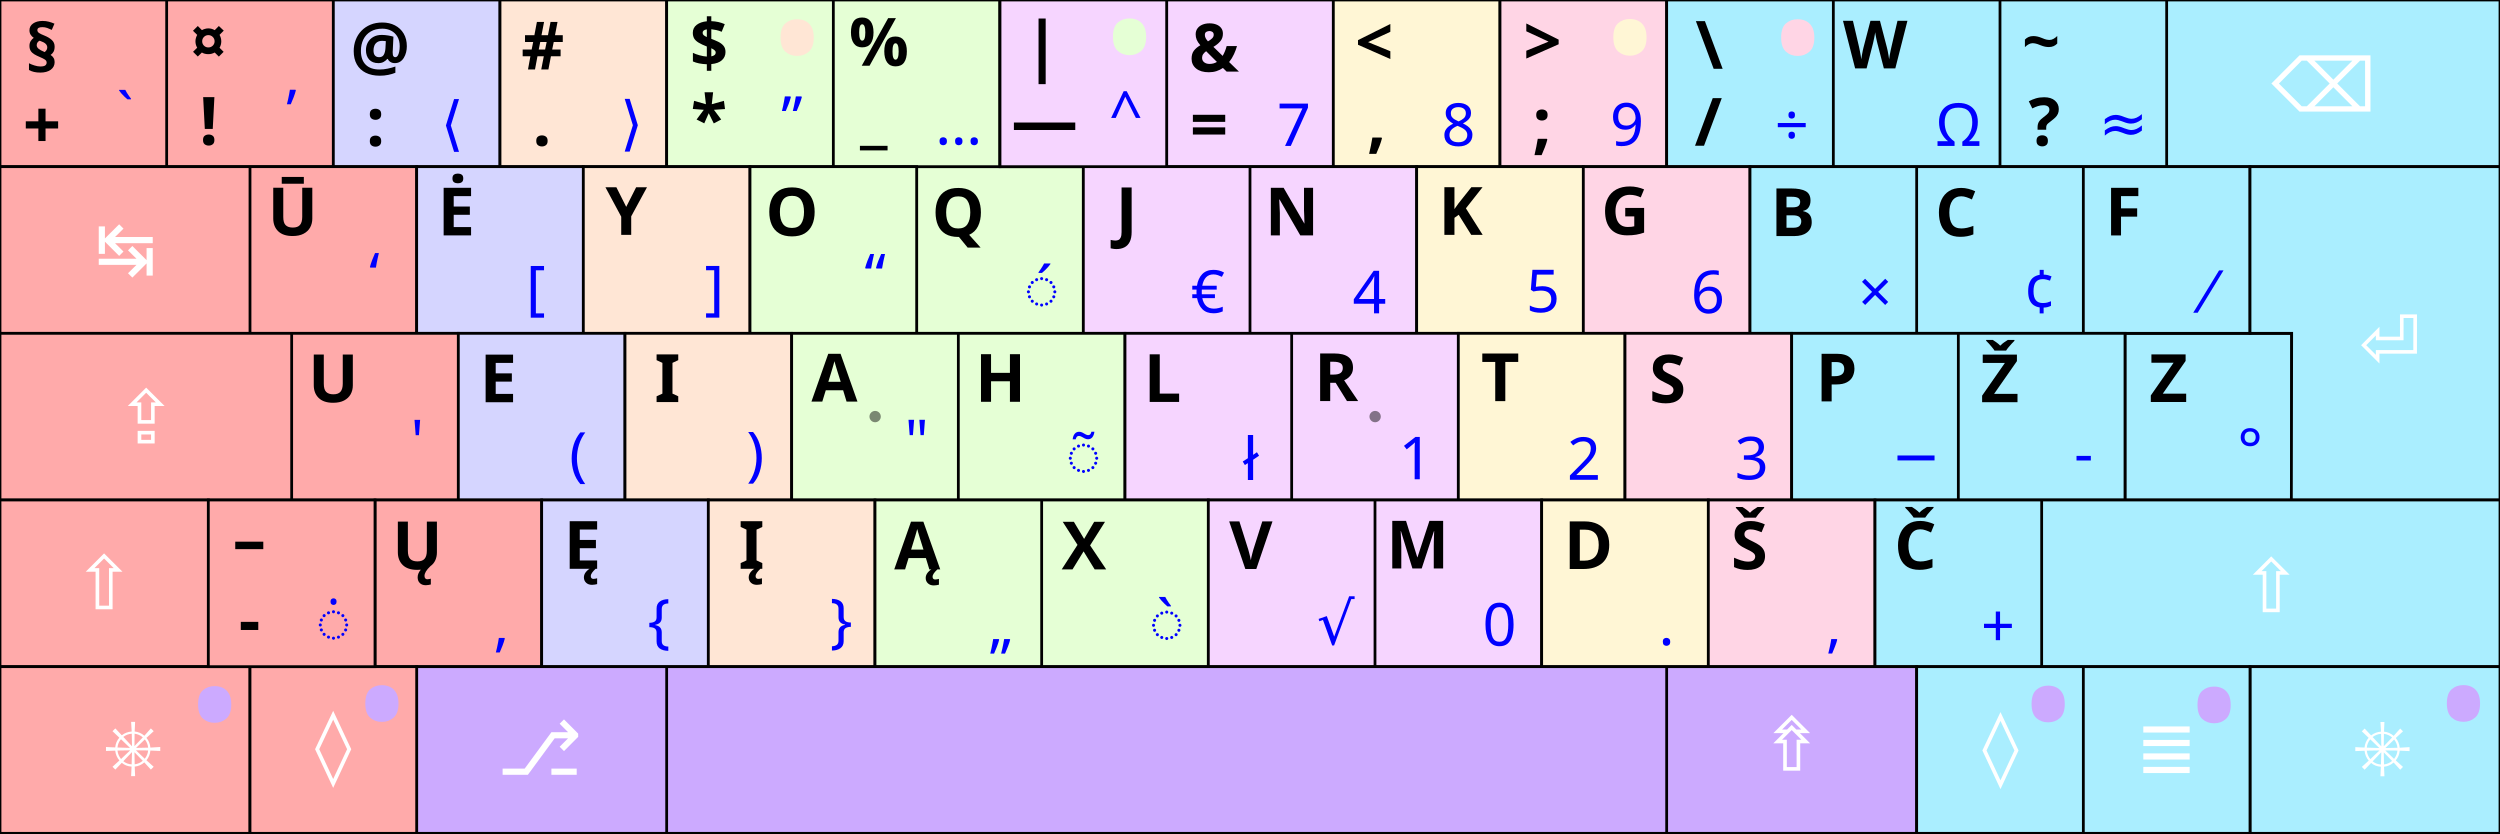
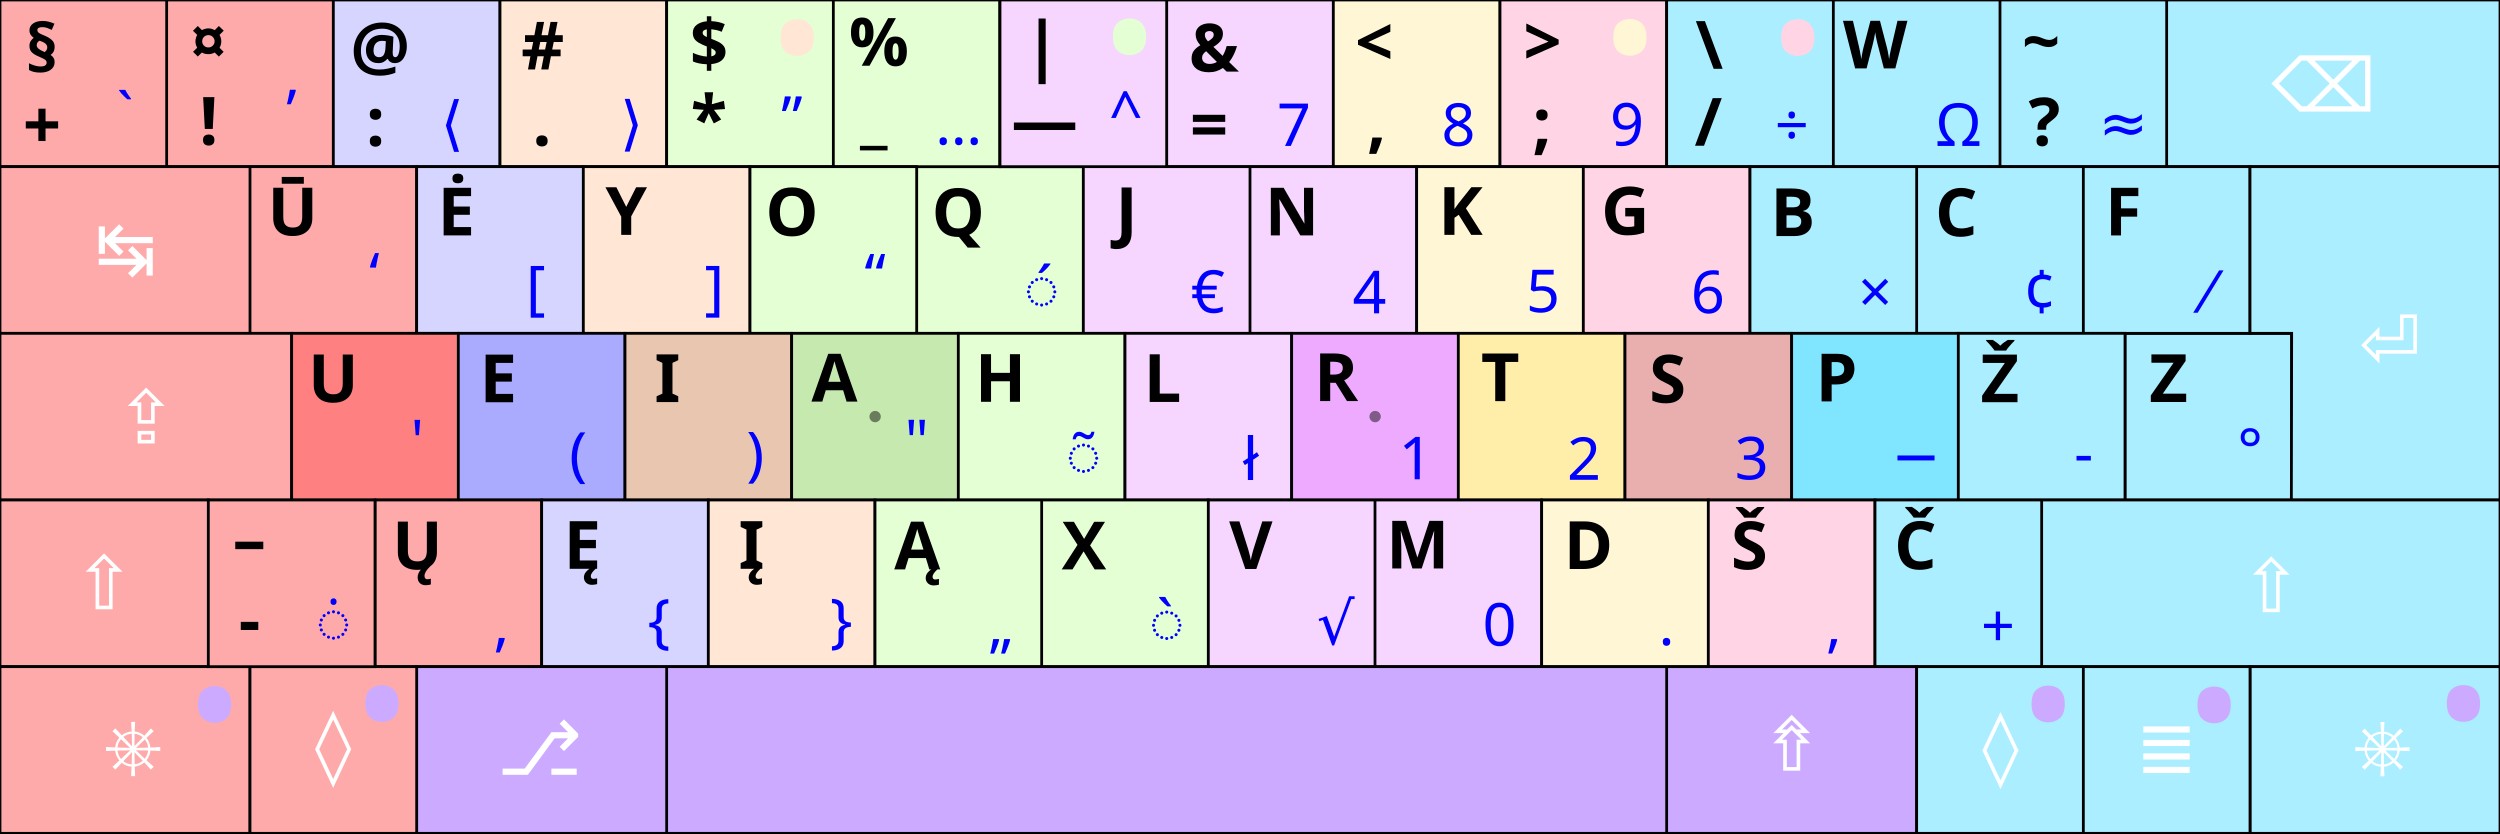
<svg xmlns="http://www.w3.org/2000/svg" width="900" height="300" version="1.0">
  <defs>
    <path id="a" d="M97.5 330H855v202.5H97.5z" />
  </defs>
  <path d="M330 60h60v60h-60z" fill="#e5ffd5" fill-rule="evenodd" stroke="#000" />
  <path d="M765 120h60v60h-60z" fill="#aef" fill-rule="evenodd" stroke="#000" />
  <path d="M0 0h60v60H0V0zM60 0h60v60H60V0z" fill="#faa" fill-rule="evenodd" stroke="#000" />
  <text style="line-height:1.25;-inkscape-font-specification:'Noto Sans, Semi-Bold'" x="103.034" y="47.534" font-weight="600" font-size="24" font-family="Noto Sans" fill="#00f">
    <tspan x="103.034" y="47.534" style="-inkscape-font-specification:'Noto Sans, Normal';font-variant-ligatures:normal;font-variant-caps:normal;font-variant-numeric:normal;font-variant-east-asian:normal" font-weight="400" font-size="21.333">’</tspan>
  </text>
  <path d="M120 0h60v60h-60V0z" fill="#d5d5ff" fill-rule="evenodd" stroke="#000" />
  <path d="M180 0h60v60h-60V0z" fill="#ffe6d5" fill-rule="evenodd" stroke="#000" />
  <path d="M240 0h60v60h-60V0zM300 0h60v60h-60V0z" fill="#e5ffd5" fill-rule="evenodd" stroke="#000" />
  <path d="M360 0h60v60h-60V0z" fill="#fff" fill-rule="evenodd" stroke="#000" />
  <path d="M420 0h60v60h-60V0z" fill="#f6d5ff" fill-rule="evenodd" stroke="#000" />
  <path d="M480 0h60v60h-60V0z" fill="#fff6d5" fill-rule="evenodd" stroke="#000" />
  <path d="M540 0h60v60h-60V0z" fill="#ffd5e5" fill-rule="evenodd" stroke="#000" />
  <path d="M600 0h60v60h-60V0zM660 0h60v60h-60V0zM720 0h60v60h-60V0zM780 0h120v60H780V0z" fill="#aef" fill-rule="evenodd" stroke="#000" />
  <path d="M0 60h90v60H0V60zM90 60h60v60H90V60z" fill="#faa" fill-rule="evenodd" stroke="#000" />
  <path d="M150 60h60v60h-60V60z" fill="#d5d5ff" fill-rule="evenodd" stroke="#000" />
  <path d="M210 60h60v60h-60V60z" fill="#ffe6d5" fill-rule="evenodd" stroke="#000" />
  <path d="M270 60h60v60h-60V60z" fill="#e5ffd5" fill-rule="evenodd" stroke="#000" />
  <path d="M360 0h60v60h-60zM390 60h60v60h-60V60zM450 60h60v60h-60V60z" fill="#f6d5ff" fill-rule="evenodd" stroke="#000" />
  <path d="M510 60h60v60h-60V60z" fill="#fff6d5" fill-rule="evenodd" stroke="#000" />
  <path d="M570 60h60v60h-60V60z" fill="#ffd5e5" fill-rule="evenodd" stroke="#000" />
  <path d="M630 60h60v60h-60V60zM690 60h60v60h-60V60zM750 60h60v60h-60V60z" fill="#aef" fill-rule="evenodd" stroke="#000" />
-   <path d="M0 120h105v60H0v-60zM105 120h60v60h-60v-60z" fill="#faa" fill-rule="evenodd" stroke="#000" />
-   <path d="M165 120h60v60h-60v-60z" fill="#d5d5ff" fill-rule="evenodd" stroke="#000" />
-   <path d="M225 120h60v60h-60v-60z" fill="#ffe6d5" fill-rule="evenodd" stroke="#000" />
-   <path d="M285 120h60v60h-60v-60zM345 120h60v60h-60v-60z" fill="#e5ffd5" fill-rule="evenodd" stroke="#000" />
-   <path d="M405 120h60v60h-60v-60zM465 120h60v60h-60v-60z" fill="#f6d5ff" fill-rule="evenodd" stroke="#000" />
+   <path d="M0 120h105v60H0v-60z" fill="#faa" fill-rule="evenodd" stroke="#000" />
+   <path d="M105 120h60v60h-60v-60z" fill="#ff8080" fill-rule="evenodd" stroke="#000" />
+   <path d="M165 120h60v60h-60v-60z" fill="#aaf" fill-rule="evenodd" stroke="#000" />
+   <path d="M225 120h60v60h-60v-60z" fill="#e9c6af" fill-rule="evenodd" stroke="#000" />
+   <path d="M285 120h60v60h-60v-60z" fill="#c6e9af" fill-rule="evenodd" stroke="#000" />
+   <path d="M345 120h60v60h-60v-60z" fill="#e5ffd5" fill-rule="evenodd" stroke="#000" />
+   <path d="M405 120h60v60h-60v-60z" fill="#f6d5ff" fill-rule="evenodd" stroke="#000" />
+   <path d="M465 120h60v60h-60v-60z" fill="#eaf" fill-rule="evenodd" stroke="#000" />
  <circle cx="495.047" cy="149.97" r="2.041" fill-opacity=".465" paint-order="markers stroke fill" />
-   <path d="M525 120h60v60h-60v-60z" fill="#fff6d5" fill-rule="evenodd" stroke="#000" />
-   <path d="M585 120h60v60h-60v-60z" fill="#ffd5e5" fill-rule="evenodd" stroke="#000" />
-   <path d="M645 120h60v60h-60v-60zM705 120h60v60h-60v-60zM825 120h-15V60h90v120h-75.11l.11-60z" fill="#aef" fill-rule="evenodd" stroke="#000" />
+   <path d="M525 120h60v60h-60v-60z" fill="#fea" fill-rule="evenodd" stroke="#000" />
+   <path d="M585 120h60v60h-60v-60z" fill="#e9afaf" fill-rule="evenodd" stroke="#000" />
+   <path d="M645 120h60v60h-60v-60z" fill="#80e5ff" fill-rule="evenodd" stroke="#000" />
+   <path d="M705 120h60v60h-60v-60zM825 120h-15V60h90v120h-75.11l.11-60z" fill="#aef" fill-rule="evenodd" stroke="#000" />
  <path d="M0 180h75.002v60H0v-60zM135 180h60v60h-60v-60z" fill="#faa" fill-rule="evenodd" stroke="#000" />
  <path d="M195 180h60v60h-60v-60z" fill="#d5d5ff" fill-rule="evenodd" stroke="#000" />
  <path d="M255 180h60v60h-60v-60z" fill="#ffe6d5" fill-rule="evenodd" stroke="#000" />
  <path d="M315 180h60v60h-60v-60zM375 180h60v60h-60v-60z" fill="#e5ffd5" fill-rule="evenodd" stroke="#000" />
  <path d="M435 180h60v60h-60v-60zM495 180h60v60h-60v-60z" fill="#f6d5ff" fill-rule="evenodd" stroke="#000" />
  <path d="M555 180h60v60h-60v-60z" fill="#fff6d5" fill-rule="evenodd" stroke="#000" />
  <path d="M615 180h60v60h-60v-60z" fill="#ffd5e5" fill-rule="evenodd" stroke="#000" />
  <path d="M675 180h60v60h-60v-60zM735 180h165v60H735v-60z" fill="#aef" fill-rule="evenodd" stroke="#000" />
  <path d="M0 240h90v60H0v-60z" fill="#faa" fill-rule="evenodd" stroke="#000" />
  <path d="M810 240h90v60h-90v-60z" fill="#aef" fill-rule="evenodd" stroke="#000" />
  <path d="M150 240h90v60h-90v-60zM600 240h90v60h-90v-60zM240 240h360v60H240v-60z" fill="#caf" fill-rule="evenodd" stroke="#000" />
  <path d="M90 240h60v60H90v-60z" fill="#faa" fill-rule="evenodd" stroke="#000" />
  <path d="M690 240h60v60h-60v-60zM750 240h60v60h-60v-60z" fill="#aef" fill-rule="evenodd" stroke="#000" />
  <path d="M75 180h60v60H75v-60z" fill="#faa" fill-rule="evenodd" stroke="#000" />
  <text style="line-height:1.25;-inkscape-font-specification:'Noto Sans, Semi-Bold';font-variant-ligatures:normal;font-variant-caps:normal;font-variant-numeric:normal;font-variant-east-asian:normal" x="96.321" y="84.733" font-weight="600" font-size="24" font-family="Noto Sans">
    <tspan x="96.321" y="84.733">Ū</tspan>
  </text>
  <text style="line-height:1.25;-inkscape-font-specification:'Noto Sans, Semi-Bold'" x="157.554" y="84.755" font-weight="600" font-size="24" font-family="Noto Sans">
    <tspan x="157.554" y="84.755">Ė</tspan>
  </text>
  <text style="line-height:1.25;-inkscape-font-specification:'Noto Sans, Semi-Bold'" x="217.954" y="84.549" font-weight="600" font-size="24" font-family="Noto Sans">
    <tspan x="217.954" y="84.549">Y</tspan>
  </text>
  <text style="line-height:1.25;-inkscape-font-specification:'Noto Sans, Semi-Bold'" x="275.553" y="84.873" font-weight="600" font-size="24" font-family="Noto Sans">
    <tspan x="275.553" y="84.873">O</tspan>
  </text>
  <text style="line-height:1.25;-inkscape-font-specification:'Noto Sans, Semi-Bold'" x="335.411" y="85.065" font-weight="600" font-size="24" font-family="Noto Sans">
    <tspan x="335.411" y="85.065">Q</tspan>
  </text>
  <text style="line-height:1.25;-inkscape-font-specification:'Noto Sans, Semi-Bold'" x="401.61" y="84.619" font-weight="600" font-size="24" font-family="Noto Sans">
    <tspan x="401.61" y="84.619">J</tspan>
  </text>
  <text style="line-height:1.25;-inkscape-font-specification:'Noto Sans, Semi-Bold'" x="455.349" y="84.739" font-weight="600" font-size="24" font-family="Noto Sans">
    <tspan x="455.349" y="84.739">N</tspan>
  </text>
  <text style="line-height:1.25;-inkscape-font-specification:'Noto Sans, Semi-Bold'" x="517.822" y="84.544" font-weight="600" font-size="24" font-family="Noto Sans">
    <tspan x="517.822" y="84.544">K</tspan>
  </text>
  <text style="line-height:1.25;-inkscape-font-specification:'Noto Sans, Semi-Bold'" x="576.429" y="84.492" font-weight="600" font-size="24" font-family="Noto Sans">
    <tspan x="576.429" y="84.492">G</tspan>
  </text>
  <text style="line-height:1.25;-inkscape-font-specification:'Noto Sans, Semi-Bold'" x="637.36" y="84.99" font-weight="600" font-size="24" font-family="Noto Sans">
    <tspan x="637.36" y="84.99">B</tspan>
  </text>
  <text style="line-height:1.25;-inkscape-font-specification:'Noto Sans, Semi-Bold'" x="696.617" y="85.023" font-weight="600" font-size="24" font-family="Noto Sans">
    <tspan x="696.617" y="85.023">C</tspan>
  </text>
  <text style="line-height:1.25;-inkscape-font-specification:'Noto Sans, Semi-Bold'" x="757.832" y="84.757" font-weight="600" font-size="24" font-family="Noto Sans">
    <tspan x="757.832" y="84.757">F</tspan>
  </text>
  <text style="line-height:1.25;-inkscape-font-specification:'Noto Sans, Semi-Bold'" x="773.712" y="144.722" font-weight="600" font-size="24" font-family="Noto Sans">
    <tspan x="773.712" y="144.722">Z</tspan>
  </text>
  <text style="line-height:1.25;-inkscape-font-specification:'Noto Sans, Semi-Bold'" x="712.983" y="144.788" font-weight="600" font-size="24" font-family="Noto Sans">
    <tspan x="712.983" y="144.788">Ž</tspan>
  </text>
  <text style="line-height:1.25;-inkscape-font-specification:'Noto Sans, Semi-Bold'" x="653.614" y="144.499" font-weight="600" font-size="24" font-family="Noto Sans">
    <tspan x="653.614" y="144.499">P</tspan>
  </text>
  <text style="line-height:1.25;-inkscape-font-specification:'Noto Sans, Semi-Bold'" x="593.729" y="144.969" font-weight="600" font-size="24" font-family="Noto Sans">
    <tspan x="593.729" y="144.969">S</tspan>
  </text>
  <text style="line-height:1.25;-inkscape-font-specification:'Noto Sans, Semi-Bold'" x="533.145" y="144.408" font-weight="600" font-size="24" font-family="Noto Sans">
    <tspan x="533.145" y="144.408">T</tspan>
  </text>
  <text style="line-height:1.25;-inkscape-font-specification:'Noto Sans, Semi-Bold'" x="473.092" y="144.383" font-weight="600" font-size="24" font-family="Noto Sans">
    <tspan x="473.092" y="144.383">R</tspan>
  </text>
  <text style="line-height:1.25;-inkscape-font-specification:'Noto Sans, Semi-Bold'" x="411.73" y="144.696" font-weight="600" font-size="24" font-family="Noto Sans">
    <tspan x="411.73" y="144.696">L</tspan>
  </text>
  <text style="line-height:1.25;-inkscape-font-specification:'Noto Sans, Semi-Bold'" x="350.997" y="144.647" font-weight="600" font-size="24" font-family="Noto Sans">
    <tspan x="350.997" y="144.647">H</tspan>
  </text>
  <text style="line-height:1.25;-inkscape-font-specification:'Noto Sans, Semi-Bold'" x="292.123" y="144.575" font-weight="600" font-size="24" font-family="Noto Sans">
    <tspan x="292.123" y="144.575">A</tspan>
  </text>
  <text style="line-height:1.25;-inkscape-font-specification:'Noto Sans, Semi-Bold'" x="235.605" y="144.734" font-weight="600" font-size="24" font-family="Noto Sans">
    <tspan x="235.605" y="144.734">I</tspan>
  </text>
  <text style="line-height:1.25;-inkscape-font-specification:'Noto Sans, Semi-Bold'" x="172.67" y="144.804" font-weight="600" font-size="24" font-family="Noto Sans">
    <tspan x="172.67" y="144.804">E</tspan>
  </text>
  <text style="line-height:1.25;-inkscape-font-specification:'Noto Sans, Semi-Bold'" x="110.911" y="144.766" font-weight="600" font-size="24" font-family="Noto Sans">
    <tspan x="110.911" y="144.766">U</tspan>
  </text>
  <text style="line-height:1.25;-inkscape-font-specification:'Noto Sans, Semi-Bold'" x="90" y="202.5" font-weight="600" font-size="24" font-family="Noto Sans" />
  <text style="line-height:1.25;-inkscape-font-specification:'Noto Sans, Semi-Bold'" x="85.964" y="231.763" font-weight="600" font-size="24" font-family="Noto Sans">
    <tspan x="85.964" y="231.763">-</tspan>
  </text>
  <text style="line-height:1.25;-inkscape-font-specification:'Noto Sans, Semi-Bold'" x="83.739" y="202.799" font-weight="600" font-size="24" font-family="Noto Sans">
    <tspan x="83.739" y="202.799">–</tspan>
  </text>
  <text style="line-height:1.25;-inkscape-font-specification:'Noto Sans, Normal';font-variant-ligatures:normal;font-variant-caps:normal;font-variant-numeric:normal;font-variant-east-asian:normal" x="113.717" y="231.2" font-weight="400" font-size="21.333" font-family="Noto Sans" fill="#00f">
    <tspan x="113.717" y="231.2" style="-inkscape-font-specification:'Noto Sans, Normal';font-variant-ligatures:normal;font-variant-caps:normal;font-variant-numeric:normal;font-variant-east-asian:normal">̇</tspan>
  </text>
  <text style="line-height:1.25;-inkscape-font-specification:'Noto Sans, Semi-Bold'" x="8.253" y="53.424" font-weight="600" font-size="24" font-family="Noto Sans">
    <tspan x="8.253" y="53.424">+</tspan>
  </text>
  <text style="line-height:1.25;-inkscape-font-specification:'Noto Sans, Semi-Bold'" x="9.183" y="25.899" font-weight="600" font-size="24" font-family="Noto Sans">
    <tspan x="9.183" y="25.899">§</tspan>
  </text>
  <text style="line-height:1.25;-inkscape-font-specification:'Noto Sans, Semi-Bold'" x="42.012" y="48.692" font-weight="600" font-size="24" font-family="Noto Sans" fill="#00f">
    <tspan x="42.012" y="48.692" style="-inkscape-font-specification:'Noto Sans, Normal';font-variant-ligatures:normal;font-variant-caps:normal;font-variant-numeric:normal;font-variant-east-asian:normal" font-weight="400" font-size="21.333">`</tspan>
  </text>
  <text style="line-height:1.25;-inkscape-font-specification:'Noto Sans, Semi-Bold'" x="45" y="7.5" font-weight="600" font-size="24" font-family="Noto Sans" />
  <text style="line-height:1.25;-inkscape-font-specification:'Noto Sans, Semi-Bold'" x="71.714" y="52.097" font-weight="600" font-size="24" font-family="Noto Sans">
    <tspan x="71.714" y="52.097">!</tspan>
  </text>
  <text style="line-height:1.25;-inkscape-font-specification:'Noto Sans, Semi-Bold'" x="68.16" y="23.345" font-weight="600" font-size="24" font-family="Noto Sans">
    <tspan x="68.16" y="23.345">¤</tspan>
  </text>
  <text style="line-height:1.25;-inkscape-font-specification:'Noto Sans, Semi-Bold'" x="131.761" y="52.492" font-weight="600" font-size="24" font-family="Noto Sans">
    <tspan x="131.761" y="52.492">:</tspan>
  </text>
  <text style="line-height:1.25;-inkscape-font-specification:'Noto Sans, Semi-Bold'" x="126.132" y="25.242" font-weight="600" font-size="24" font-family="Noto Sans">
    <tspan x="126.132" y="25.242">@</tspan>
  </text>
  <text style="line-height:1.25;-inkscape-font-specification:'Noto Sans, Semi-Bold'" x="191.674" y="52.411" font-weight="600" font-size="24" font-family="Noto Sans">
    <tspan x="191.674" y="52.411">.</tspan>
  </text>
  <text style="line-height:1.25;-inkscape-font-specification:'Noto Sans, Semi-Bold'" x="187.629" y="25.01" font-weight="600" font-size="24" font-family="Noto Sans">
    <tspan x="187.629" y="25.01">#</tspan>
  </text>
  <text style="line-height:1.25;-inkscape-font-specification:'Noto Sans, Semi-Bold'" x="248.661" y="51.443" font-weight="600" font-size="24" font-family="Noto Sans">
    <tspan x="248.661" y="51.443">*</tspan>
  </text>
  <text style="line-height:1.25;-inkscape-font-specification:'Noto Sans, Semi-Bold'" x="248.384" y="24.085" font-weight="600" font-size="24" font-family="Noto Sans">
    <tspan x="248.384" y="24.085">$</tspan>
  </text>
  <text style="line-height:1.25;-inkscape-font-specification:'Noto Sans, Semi-Bold'" x="309.619" y="50.344" font-weight="600" font-size="24" font-family="Noto Sans">
    <tspan x="309.619" y="50.344">_</tspan>
  </text>
  <text style="line-height:1.25;-inkscape-font-specification:'Noto Sans, Semi-Bold'" x="305.592" y="23.677" font-weight="600" font-size="24" font-family="Noto Sans">
    <tspan x="305.592" y="23.677">%</tspan>
  </text>
  <text style="line-height:1.25;-inkscape-font-specification:'Noto Sans, Semi-Bold'" x="364.051" y="51.905" font-weight="600" font-size="24" font-family="Noto Sans">
    <tspan x="364.051" y="51.905">—</tspan>
  </text>
  <text style="line-height:1.25;-inkscape-font-specification:'Noto Sans, Semi-Bold'" x="368.551" y="24.839" font-weight="600" font-size="24" font-family="Noto Sans">
    <tspan x="368.551" y="24.839">|</tspan>
  </text>
  <text style="line-height:1.25;-inkscape-font-specification:'Noto Sans, Semi-Bold'" x="399.201" y="48.147" font-weight="600" font-size="24" font-family="Noto Sans" fill="#00f">
    <tspan x="399.201" y="48.147" style="-inkscape-font-specification:'Noto Sans, Normal';font-variant-ligatures:normal;font-variant-caps:normal;font-variant-numeric:normal;font-variant-east-asian:normal" font-weight="400" font-size="21.333">^</tspan>
  </text>
  <text style="line-height:1.25;-inkscape-font-specification:'Noto Sans, Semi-Bold'" x="428.406" y="53.324" font-weight="600" font-size="24" font-family="Noto Sans">
    <tspan x="428.406" y="53.324">=</tspan>
  </text>
  <text style="line-height:1.25;-inkscape-font-specification:'Noto Sans, Semi-Bold'" x="428.014" y="25.779" font-weight="600" font-size="24" font-family="Noto Sans">
    <tspan x="428.014" y="25.779">&amp;</tspan>
  </text>
  <text style="line-height:1.25;-inkscape-font-specification:'Noto Sans, Semi-Bold'" x="459.715" y="52.534" font-weight="600" font-size="24" font-family="Noto Sans" fill="#00f">
    <tspan x="459.715" y="52.534" style="-inkscape-font-specification:'Noto Sans, Normal';font-variant-ligatures:normal;font-variant-caps:normal;font-variant-numeric:normal;font-variant-east-asian:normal" font-weight="400" font-size="21.333">7</tspan>
  </text>
  <text style="line-height:1.25;-inkscape-font-specification:'Noto Sans, Semi-Bold'" x="518.928" y="52.491" font-weight="600" font-size="24" font-family="Noto Sans" fill="#00f">
    <tspan x="518.928" y="52.491" style="-inkscape-font-specification:'Noto Sans, Normal';font-variant-ligatures:normal;font-variant-caps:normal;font-variant-numeric:normal;font-variant-east-asian:normal" font-weight="400" font-size="21.333">8</tspan>
  </text>
  <text style="line-height:1.25;-inkscape-font-specification:'Noto Sans, Semi-Bold'" x="492.135" y="52.291" font-weight="600" font-size="24" font-family="Noto Sans">
    <tspan x="492.135" y="52.291">,</tspan>
  </text>
  <text style="line-height:1.25;-inkscape-font-specification:'Noto Sans, Semi-Bold'" x="487.853" y="23.633" font-weight="600" font-size="24" font-family="Noto Sans">
    <tspan x="487.853" y="23.633">&lt;</tspan>
  </text>
  <text style="line-height:1.25;-inkscape-font-specification:'Noto Sans, Semi-Bold'" x="551.669" y="52.75" font-weight="600" font-size="24" font-family="Noto Sans">
    <tspan x="551.669" y="52.75">;</tspan>
  </text>
  <text style="line-height:1.25;-inkscape-font-specification:'Noto Sans, Semi-Bold'" x="548.438" y="23.454" font-weight="600" font-size="24" font-family="Noto Sans">
    <tspan x="548.438" y="23.454">&gt;</tspan>
  </text>
  <text style="line-height:1.25;-inkscape-font-specification:'Noto Sans, Semi-Bold'" x="579.629" y="52.387" font-weight="600" font-size="24" font-family="Noto Sans" fill="#00f">
    <tspan x="579.629" y="52.387" style="-inkscape-font-specification:'Noto Sans, Normal';font-variant-ligatures:normal;font-variant-caps:normal;font-variant-numeric:normal;font-variant-east-asian:normal" font-weight="400" font-size="21.333">9</tspan>
  </text>
  <text style="line-height:1.25;-inkscape-font-specification:'Noto Sans, Semi-Bold'" x="610.039" y="52.459" font-weight="600" font-size="24" font-family="Noto Sans">
    <tspan x="610.039" y="52.459">/</tspan>
  </text>
  <text style="line-height:1.25;-inkscape-font-specification:'Noto Sans, Semi-Bold'" x="610.382" y="24.759" font-weight="600" font-size="24" font-family="Noto Sans">
    <tspan x="610.382" y="24.759">\</tspan>
  </text>
  <text style="line-height:1.25;-inkscape-font-specification:'Noto Sans, Semi-Bold'" x="638.946" y="52.557" font-weight="600" font-size="24" font-family="Noto Sans" fill="#00f">
    <tspan x="638.946" y="52.557" style="-inkscape-font-specification:'Noto Sans, Normal';font-variant-ligatures:normal;font-variant-caps:normal;font-variant-numeric:normal;font-variant-east-asian:normal" font-weight="400" font-size="21.333">÷</tspan>
  </text>
  <text style="line-height:1.25;-inkscape-font-specification:'Noto Sans, Semi-Bold'" x="663.474" y="24.626" font-weight="600" font-size="24" font-family="Noto Sans">
    <tspan x="663.474" y="24.626">W</tspan>
  </text>
  <text style="line-height:1.25;-inkscape-font-specification:'Noto Sans, Semi-Bold'" x="730.291" y="52.383" font-weight="600" font-size="24" font-family="Noto Sans">
    <tspan x="730.291" y="52.383">?</tspan>
  </text>
  <text style="line-height:1.25;-inkscape-font-specification:'Noto Sans, Semi-Bold'" x="727.938" y="23.425" font-weight="600" font-size="24" font-family="Noto Sans">
    <tspan x="727.938" y="23.425">~</tspan>
  </text>
  <text style="line-height:1.25;-inkscape-font-specification:'Noto Sans, Semi-Bold'" x="141.178" y="204.914" font-weight="600" font-size="24" font-family="Noto Sans">
    <tspan x="141.178" y="204.914">Ų</tspan>
  </text>
  <text style="line-height:1.25;-inkscape-font-specification:'Noto Sans, Semi-Bold'" x="202.939" y="204.777" font-weight="600" font-size="24" font-family="Noto Sans">
    <tspan x="202.939" y="204.777">Ę</tspan>
  </text>
  <text style="line-height:1.25;-inkscape-font-specification:'Noto Sans, Semi-Bold'" x="265.869" y="204.773" font-weight="600" font-size="24" font-family="Noto Sans">
    <tspan x="265.869" y="204.773">Į</tspan>
  </text>
  <text style="line-height:1.25;-inkscape-font-specification:'Noto Sans, Semi-Bold'" x="321.92" y="204.994" font-weight="600" font-size="24" font-family="Noto Sans">
    <tspan x="321.92" y="204.994">Ą</tspan>
  </text>
  <text style="line-height:1.25;-inkscape-font-specification:'Noto Sans, Semi-Bold'" x="382.215" y="204.981" font-weight="600" font-size="24" font-family="Noto Sans">
    <tspan x="382.215" y="204.981">X</tspan>
  </text>
  <text style="line-height:1.25;-inkscape-font-specification:'Noto Sans, Semi-Bold'" x="442.504" y="204.838" font-weight="600" font-size="24" font-family="Noto Sans">
    <tspan x="442.504" y="204.838">V</tspan>
  </text>
  <text style="line-height:1.25;-inkscape-font-specification:'Noto Sans, Semi-Bold'" x="499.063" y="204.653" font-weight="600" font-size="24" font-family="Noto Sans">
    <tspan x="499.063" y="204.653">M</tspan>
  </text>
  <text style="line-height:1.25;-inkscape-font-specification:'Noto Sans, Semi-Bold'" x="562.951" y="204.843" font-weight="600" font-size="24" font-family="Noto Sans">
    <tspan x="562.951" y="204.843">D</tspan>
  </text>
  <text style="line-height:1.25;-inkscape-font-specification:'Noto Sans, Semi-Bold'" x="623.147" y="204.945" font-weight="600" font-size="24" font-family="Noto Sans">
    <tspan x="623.147" y="204.945">Š</tspan>
  </text>
  <text style="line-height:1.25;-inkscape-font-specification:'Noto Sans, Semi-Bold'" x="681.896" y="204.91" font-weight="600" font-size="24" font-family="Noto Sans">
    <tspan x="681.896" y="204.91">Č</tspan>
  </text>
  <text style="line-height:1.25;-inkscape-font-specification:'Noto Sans, Normal';font-variant-ligatures:normal;font-variant-caps:normal;font-variant-numeric:normal;font-variant-east-asian:normal" x="413.688" y="231.315" font-weight="400" font-size="21.333" font-family="Noto Sans" fill="#00f">
    <tspan x="413.688" y="231.315" style="-inkscape-font-specification:'Noto Sans, Normal';font-variant-ligatures:normal;font-variant-caps:normal;font-variant-numeric:normal;font-variant-east-asian:normal">̀</tspan>
  </text>
  <text style="line-height:1.25;-inkscape-font-specification:'Noto Sans, Normal';font-variant-ligatures:normal;font-variant-caps:normal;font-variant-numeric:normal;font-variant-east-asian:normal" x="383.724" y="171.176" font-weight="400" font-size="21.333" font-family="Noto Sans" fill="#00f">
    <tspan x="383.724" y="171.176" style="-inkscape-font-specification:'Noto Sans, Normal';font-variant-ligatures:normal;font-variant-caps:normal;font-variant-numeric:normal;font-variant-east-asian:normal">̃</tspan>
  </text>
  <text style="line-height:1.25;-inkscape-font-specification:'Noto Sans, Semi-Bold'" x="368.65" y="111.271" font-weight="600" font-size="24" font-family="Noto Sans" fill="#00f">
    <tspan x="368.65" y="111.271" style="-inkscape-font-specification:'Noto Sans, Normal';font-variant-ligatures:normal;font-variant-caps:normal;font-variant-numeric:normal;font-variant-east-asian:normal" font-weight="400" font-size="21.333">́</tspan>
  </text>
  <text style="line-height:1.25;-inkscape-font-specification:'Noto Sans, Normal';font-variant-ligatures:normal;font-variant-caps:normal;font-variant-numeric:normal;font-variant-east-asian:normal" x="147.835" y="166.394" font-weight="400" font-size="21.333" font-family="Noto Sans" fill="#00f">
    <tspan x="147.835" y="166.394" style="-inkscape-font-specification:'Noto Sans, Normal';font-variant-ligatures:normal;font-variant-caps:normal;font-variant-numeric:normal;font-variant-east-asian:normal">'</tspan>
  </text>
  <text style="line-height:1.25;-inkscape-font-specification:'Noto Sans, Normal';font-variant-ligatures:normal;font-variant-caps:normal;font-variant-numeric:normal;font-variant-east-asian:normal" x="204.94" y="170.89" font-weight="400" font-size="21.333" font-family="Noto Sans" fill="#00f">
    <tspan x="204.94" y="170.89" style="-inkscape-font-specification:'Noto Sans, Normal';font-variant-ligatures:normal;font-variant-caps:normal;font-variant-numeric:normal;font-variant-east-asian:normal">(</tspan>
  </text>
  <text style="line-height:1.25;-inkscape-font-specification:'Noto Sans, Normal';font-variant-ligatures:normal;font-variant-caps:normal;font-variant-numeric:normal;font-variant-east-asian:normal" x="268.696" y="170.745" font-weight="400" font-size="21.333" font-family="Noto Sans" fill="#00f">
    <tspan x="268.696" y="170.745" style="-inkscape-font-specification:'Noto Sans, Normal';font-variant-ligatures:normal;font-variant-caps:normal;font-variant-numeric:normal;font-variant-east-asian:normal">)</tspan>
  </text>
  <text style="line-height:1.25;-inkscape-font-specification:'Noto Sans, Normal';font-variant-ligatures:normal;font-variant-caps:normal;font-variant-numeric:normal;font-variant-east-asian:normal" x="325.671" y="166.354" font-weight="400" font-size="21.333" font-family="Noto Sans" fill="#00f">
    <tspan x="325.671" y="166.354" style="-inkscape-font-specification:'Noto Sans, Normal';font-variant-ligatures:normal;font-variant-caps:normal;font-variant-numeric:normal;font-variant-east-asian:normal">"</tspan>
  </text>
  <text style="line-height:1.25;-inkscape-font-specification:'Noto Sans, Normal';font-variant-ligatures:normal;font-variant-caps:normal;font-variant-numeric:normal;font-variant-east-asian:normal" x="177.855" y="232.13" font-weight="400" font-size="21.333" font-family="Noto Sans" fill="#00f">
    <tspan x="177.855" y="232.13" style="-inkscape-font-specification:'Noto Sans, Normal';font-variant-ligatures:normal;font-variant-caps:normal;font-variant-numeric:normal;font-variant-east-asian:normal">‚</tspan>
  </text>
  <text style="line-height:1.25;-inkscape-font-specification:'Noto Sans, Normal';font-variant-ligatures:normal;font-variant-caps:normal;font-variant-numeric:normal;font-variant-east-asian:normal" x="233.169" y="230.933" font-weight="400" font-size="21.333" font-family="Noto Sans" fill="#00f">
    <tspan x="233.169" y="230.933" style="-inkscape-font-specification:'Noto Sans, Normal';font-variant-ligatures:normal;font-variant-caps:normal;font-variant-numeric:normal;font-variant-east-asian:normal">{</tspan>
  </text>
  <text style="line-height:1.25;-inkscape-font-specification:'Noto Sans, Normal';font-variant-ligatures:normal;font-variant-caps:normal;font-variant-numeric:normal;font-variant-east-asian:normal" x="298.813" y="230.823" font-weight="400" font-size="21.333" font-family="Noto Sans" fill="#00f">
    <tspan x="298.813" y="230.823" style="-inkscape-font-specification:'Noto Sans, Normal';font-variant-ligatures:normal;font-variant-caps:normal;font-variant-numeric:normal;font-variant-east-asian:normal">}</tspan>
  </text>
  <text style="line-height:1.25;-inkscape-font-specification:'Noto Sans, Normal';font-variant-ligatures:normal;font-variant-caps:normal;font-variant-numeric:normal;font-variant-east-asian:normal" x="355.845" y="232.54" font-weight="400" font-size="21.333" font-family="Noto Sans" fill="#00f">
    <tspan x="355.845" y="232.54" style="-inkscape-font-specification:'Noto Sans, Normal';font-variant-ligatures:normal;font-variant-caps:normal;font-variant-numeric:normal;font-variant-east-asian:normal">„</tspan>
  </text>
  <text style="line-height:1.25;-inkscape-font-specification:'Noto Sans, Semi-Bold'" x="132.92" y="106.346" font-weight="600" font-size="24" font-family="Noto Sans" fill="#00f">
    <tspan x="132.92" y="106.346" style="-inkscape-font-specification:'Noto Sans, Normal';font-variant-ligatures:normal;font-variant-caps:normal;font-variant-numeric:normal;font-variant-east-asian:normal" font-weight="400" font-size="21.333">‘</tspan>
  </text>
  <text style="line-height:1.25;-inkscape-font-specification:'Noto Sans, Semi-Bold'" x="189.366" y="110.991" font-weight="600" font-size="24" font-family="Noto Sans" fill="#00f">
    <tspan x="189.366" y="110.991" style="-inkscape-font-specification:'Noto Sans, Normal';font-variant-ligatures:normal;font-variant-caps:normal;font-variant-numeric:normal;font-variant-east-asian:normal" font-weight="400" font-size="21.333">[</tspan>
  </text>
  <text style="line-height:1.25;-inkscape-font-specification:'Noto Sans, Semi-Bold'" x="253.649" y="110.978" font-weight="600" font-size="24" font-family="Noto Sans" fill="#00f">
    <tspan x="253.649" y="110.978" style="-inkscape-font-specification:'Noto Sans, Normal';font-variant-ligatures:normal;font-variant-caps:normal;font-variant-numeric:normal;font-variant-east-asian:normal" font-weight="400" font-size="21.333">]</tspan>
  </text>
  <text style="line-height:1.25;-inkscape-font-specification:'Noto Sans, Semi-Bold'" x="311.211" y="106.666" font-weight="600" font-size="24" font-family="Noto Sans" fill="#00f">
    <tspan x="311.211" y="106.666" style="-inkscape-font-specification:'Noto Sans, Normal';font-variant-ligatures:normal;font-variant-caps:normal;font-variant-numeric:normal;font-variant-east-asian:normal" font-weight="400" font-size="21.333">“</tspan>
  </text>
  <text style="line-height:1.25;-inkscape-font-specification:'Noto Sans, Semi-Bold'" x="428.733" y="112.567" font-weight="600" font-size="24" font-family="Noto Sans" fill="#00f">
    <tspan x="428.733" y="112.567" style="-inkscape-font-specification:'Noto Sans, Normal';font-variant-ligatures:normal;font-variant-caps:normal;font-variant-numeric:normal;font-variant-east-asian:normal" font-weight="400" font-size="21.333">€</tspan>
  </text>
  <text style="line-height:1.25;-inkscape-font-specification:'Noto Sans, Semi-Bold'" x="486.915" y="112.789" font-weight="600" font-size="24" font-family="Noto Sans" fill="#00f">
    <tspan x="486.915" y="112.789" style="-inkscape-font-specification:'Noto Sans, Normal';font-variant-ligatures:normal;font-variant-caps:normal;font-variant-numeric:normal;font-variant-east-asian:normal" font-weight="400" font-size="21.333">4</tspan>
  </text>
  <text style="line-height:1.25;-inkscape-font-specification:'Noto Sans, Semi-Bold'" x="549.395" y="112.373" font-weight="600" font-size="24" font-family="Noto Sans" fill="#00f">
    <tspan x="549.395" y="112.373" style="-inkscape-font-specification:'Noto Sans, Normal';font-variant-ligatures:normal;font-variant-caps:normal;font-variant-numeric:normal;font-variant-east-asian:normal" font-weight="400" font-size="21.333">5</tspan>
  </text>
  <text style="line-height:1.25;-inkscape-font-specification:'Noto Sans, Semi-Bold'" x="608.719" y="112.715" font-weight="600" font-size="24" font-family="Noto Sans" fill="#00f">
    <tspan x="608.719" y="112.715" style="-inkscape-font-specification:'Noto Sans, Normal';font-variant-ligatures:normal;font-variant-caps:normal;font-variant-numeric:normal;font-variant-east-asian:normal" font-weight="400" font-size="21.333">6</tspan>
  </text>
  <text style="line-height:1.25;-inkscape-font-specification:'Noto Sans, Semi-Bold'" x="668.963" y="112.602" font-weight="600" font-size="24" font-family="Noto Sans" fill="#00f">
    <tspan x="668.963" y="112.602" style="-inkscape-font-specification:'Noto Sans, Normal';font-variant-ligatures:normal;font-variant-caps:normal;font-variant-numeric:normal;font-variant-east-asian:normal" font-weight="400" font-size="21.333">×</tspan>
  </text>
  <text style="line-height:1.25;-inkscape-font-specification:'Noto Sans, Normal';font-variant-ligatures:normal;font-variant-caps:normal;font-variant-numeric:normal;font-variant-east-asian:normal" x="447.577" y="172.805" font-weight="400" font-size="21.333" font-family="Noto Sans" fill="#00f">
    <tspan x="447.577" y="172.805" style="-inkscape-font-specification:'Noto Sans, Normal';font-variant-ligatures:normal;font-variant-caps:normal;font-variant-numeric:normal;font-variant-east-asian:normal">ł</tspan>
  </text>
  <text style="line-height:1.25;-inkscape-font-specification:'Noto Sans, Normal';font-variant-ligatures:normal;font-variant-caps:normal;font-variant-numeric:normal;font-variant-east-asian:normal" x="503.544" y="172.531" font-weight="400" font-size="21.333" font-family="Noto Sans" fill="#00f">
    <tspan x="503.544" y="172.531" style="-inkscape-font-specification:'Noto Sans, Normal';font-variant-ligatures:normal;font-variant-caps:normal;font-variant-numeric:normal;font-variant-east-asian:normal">1</tspan>
  </text>
  <text style="line-height:1.25;-inkscape-font-specification:'Noto Sans, Normal';font-variant-ligatures:normal;font-variant-caps:normal;font-variant-numeric:normal;font-variant-east-asian:normal" x="564.138" y="172.739" font-weight="400" font-size="21.333" font-family="Noto Sans" fill="#00f">
    <tspan x="564.138" y="172.739" style="-inkscape-font-specification:'Noto Sans, Normal';font-variant-ligatures:normal;font-variant-caps:normal;font-variant-numeric:normal;font-variant-east-asian:normal">2</tspan>
  </text>
  <text style="line-height:1.25;-inkscape-font-specification:'Noto Sans, Normal';font-variant-ligatures:normal;font-variant-caps:normal;font-variant-numeric:normal;font-variant-east-asian:normal" x="624.524" y="172.565" font-weight="400" font-size="21.333" font-family="Noto Sans" fill="#00f">
    <tspan x="624.524" y="172.565" style="-inkscape-font-specification:'Noto Sans, Normal';font-variant-ligatures:normal;font-variant-caps:normal;font-variant-numeric:normal;font-variant-east-asian:normal">3</tspan>
  </text>
  <text style="line-height:1.25;-inkscape-font-specification:'Noto Sans, Normal';font-variant-ligatures:normal;font-variant-caps:normal;font-variant-numeric:normal;font-variant-east-asian:normal" x="680.825" y="171.551" font-weight="400" font-size="21.333" font-family="Noto Sans" fill="#00f">
    <tspan x="680.825" y="171.551" style="-inkscape-font-specification:'Noto Sans, Normal';font-variant-ligatures:normal;font-variant-caps:normal;font-variant-numeric:normal;font-variant-east-asian:normal">−</tspan>
  </text>
  <text style="line-height:1.25;-inkscape-font-specification:'Noto Sans, Semi-Bold'" x="746.689" y="170.667" font-weight="600" font-size="24" font-family="Noto Sans" fill="#00f">
    <tspan x="746.689" y="170.667" style="-inkscape-font-specification:'Noto Sans, Normal';font-variant-ligatures:normal;font-variant-caps:normal;font-variant-numeric:normal;font-variant-east-asian:normal" font-weight="400" font-size="21.333">-</tspan>
  </text>
  <text style="line-height:1.25;-inkscape-font-specification:'Noto Sans, Semi-Bold'" x="805.485" y="169.55" font-weight="600" font-size="24" font-family="Noto Sans" fill="#00f">
    <tspan x="805.485" y="169.55" style="-inkscape-font-specification:'Noto Sans, Normal';font-variant-ligatures:normal;font-variant-caps:normal;font-variant-numeric:normal;font-variant-east-asian:normal" font-weight="400" font-size="21.333">°</tspan>
  </text>
  <text style="line-height:1.25;-inkscape-font-specification:'Noto Sans, Semi-Bold'" x="793.646" y="112.575" font-weight="600" font-size="24" font-family="Noto Sans" fill="#00f">
    <tspan x="793.646" y="112.575" style="-inkscape-font-specification:'Noto Sans, Normal';font-variant-ligatures:normal;font-variant-caps:normal;font-variant-numeric:normal;font-variant-east-asian:normal" font-weight="400" font-size="21.333">⁄</tspan>
  </text>
  <text style="line-height:1.25;-inkscape-font-specification:'Noto Sans, Semi-Bold'" x="728.204" y="112.595" font-weight="600" font-size="24" font-family="Noto Sans" fill="#00f">
    <tspan x="728.204" y="112.595" style="-inkscape-font-specification:'Noto Sans, Normal';font-variant-ligatures:normal;font-variant-caps:normal;font-variant-numeric:normal;font-variant-east-asian:normal" font-weight="400" font-size="21.333">¢</tspan>
  </text>
  <text style="line-height:1.25;-inkscape-font-specification:'Noto Sans, Normal';font-variant-ligatures:normal;font-variant-caps:normal;font-variant-numeric:normal;font-variant-east-asian:normal" x="474.065" y="231.952" font-weight="400" font-size="21.333" font-family="Noto Sans" fill="#00f">
    <tspan x="474.065" y="231.952" style="-inkscape-font-specification:'Noto Sans, Normal';font-variant-ligatures:normal;font-variant-caps:normal;font-variant-numeric:normal;font-variant-east-asian:normal">√</tspan>
  </text>
  <text style="line-height:1.25;-inkscape-font-specification:'Noto Sans, Normal';font-variant-ligatures:normal;font-variant-caps:normal;font-variant-numeric:normal;font-variant-east-asian:normal" x="533.726" y="232.427" font-weight="400" font-size="21.333" font-family="Noto Sans" fill="#00f">
    <tspan x="533.726" y="232.427" style="-inkscape-font-specification:'Noto Sans, Normal';font-variant-ligatures:normal;font-variant-caps:normal;font-variant-numeric:normal;font-variant-east-asian:normal">0</tspan>
  </text>
  <text style="line-height:1.25;-inkscape-font-specification:'Noto Sans, Normal';font-variant-ligatures:normal;font-variant-caps:normal;font-variant-numeric:normal;font-variant-east-asian:normal" x="597.085" y="232.207" font-weight="400" font-size="21.333" font-family="Noto Sans" fill="#00f">
    <tspan x="597.085" y="232.207" style="-inkscape-font-specification:'Noto Sans, Normal';font-variant-ligatures:normal;font-variant-caps:normal;font-variant-numeric:normal;font-variant-east-asian:normal">.</tspan>
  </text>
  <text style="line-height:1.25;-inkscape-font-specification:'Noto Sans, Normal';font-variant-ligatures:normal;font-variant-caps:normal;font-variant-numeric:normal;font-variant-east-asian:normal;white-space:pre" x="657.308" y="232.53" font-weight="400" font-size="21.333" font-family="Noto Sans" fill="#00f">
    <tspan x="657.308" y="232.53" style="-inkscape-font-specification:'Noto Sans, Normal';font-variant-ligatures:normal;font-variant-caps:normal;font-variant-numeric:normal;font-variant-east-asian:normal">,</tspan>
  </text>
  <text style="line-height:1.25;-inkscape-font-specification:'Noto Sans, Semi-Bold'" x="713.174" y="232.84" font-weight="600" font-size="24" font-family="Noto Sans" fill="#00f">
    <tspan x="713.174" y="232.84" style="-inkscape-font-specification:'Noto Sans, Normal';font-variant-ligatures:normal;font-variant-caps:normal;font-variant-numeric:normal;font-variant-east-asian:normal" font-weight="400" font-size="21.333">+</tspan>
  </text>
  <text style="line-height:1.25;-inkscape-font-specification:'Noto Sans, Semi-Bold';font-variant-ligatures:normal;font-variant-caps:normal;font-variant-numeric:normal;font-variant-east-asian:normal" x="178.91" y="278.923" font-weight="600" font-size="26.667" font-family="Noto Sans" stroke-width="1.162" fill="#fff">
    <tspan x="178.91" y="278.923" style="-inkscape-font-specification:'Noto Sans, Semi-Bold';font-variant-ligatures:normal;font-variant-caps:normal;font-variant-numeric:normal;font-variant-east-asian:normal" font-weight="400">⎇</tspan>
  </text>
  <text style="line-height:1.25;-inkscape-font-specification:'Noto Sans, Semi-Bold'" x="633.838" y="277.435" font-weight="600" font-size="27.887" font-family="Noto Sans" fill="#fff" stroke-width="1.162">
    <tspan x="633.838" y="277.435" style="-inkscape-font-specification:'Noto Sans, Semi-Bold';font-variant-ligatures:normal;font-variant-caps:normal;font-variant-numeric:normal;font-variant-east-asian:normal" font-weight="400" font-size="26.667">⇮</tspan>
  </text>
  <text style="line-height:1.25;-inkscape-font-specification:'Noto Sans, Semi-Bold';font-variant-ligatures:normal;font-variant-caps:normal;font-variant-numeric:normal;font-variant-east-asian:normal" x="37.251" y="277.48" font-weight="600" font-size="26.667" font-family="Noto Sans" fill="#fff" stroke-width="1.162">
    <tspan x="37.251" y="277.48" style="-inkscape-font-specification:'Noto Sans, Semi-Bold';font-variant-ligatures:normal;font-variant-caps:normal;font-variant-numeric:normal;font-variant-east-asian:normal" font-weight="400">⎈</tspan>
  </text>
  <text style="line-height:1.25;-inkscape-font-specification:'Noto Sans, Semi-Bold'" x="113.35" y="277.417" font-weight="600" font-size="27.887" font-family="Noto Sans" stroke-width="1.162" fill="#fff">
    <tspan x="113.35" y="277.417" style="-inkscape-font-specification:'Noto Sans, Semi-Bold';font-variant-ligatures:normal;font-variant-caps:normal;font-variant-numeric:normal;font-variant-east-asian:normal" font-size="26.667">◊</tspan>
  </text>
  <text style="line-height:1.25;-inkscape-font-specification:'Noto Sans, Semi-Bold'" x="849.272" y="132.623" font-weight="600" font-size="27.887" font-family="Noto Sans" stroke-width="1.162" fill="#fff">
    <tspan x="849.272" y="132.623" style="-inkscape-font-specification:'Noto Sans, Semi-Bold';font-variant-ligatures:normal;font-variant-caps:normal;font-variant-numeric:normal;font-variant-east-asian:normal" font-weight="400" font-size="26.667">⏎</tspan>
  </text>
  <text style="line-height:1.25;-inkscape-font-specification:'Noto Sans, Semi-Bold';font-variant-ligatures:normal;font-variant-caps:normal;font-variant-numeric:normal;font-variant-east-asian:normal" x="34.096" y="98.7" font-weight="600" font-size="26.667" font-family="Noto Sans" stroke-width="1.162" fill="#fff">
    <tspan x="34.096" y="98.7" style="-inkscape-font-specification:'Noto Sans, Semi-Bold';font-variant-ligatures:normal;font-variant-caps:normal;font-variant-numeric:normal;font-variant-east-asian:normal" font-weight="400">↹</tspan>
  </text>
  <text style="line-height:1.25;-inkscape-font-specification:'Noto Sans, Semi-Bold';font-variant-ligatures:normal;font-variant-caps:normal;font-variant-numeric:normal;font-variant-east-asian:normal" x="806.464" y="220.396" font-weight="600" font-size="26.667" font-family="Noto Sans" stroke-width="1.162" fill="#fff">
    <tspan x="806.464" y="220.396" style="-inkscape-font-specification:'Noto Sans, Semi-Bold';font-variant-ligatures:normal;font-variant-caps:normal;font-variant-numeric:normal;font-variant-east-asian:normal" font-weight="400">⇧</tspan>
  </text>
  <text style="line-height:1.25;-inkscape-font-specification:'Noto Sans, Semi-Bold';font-variant-ligatures:normal;font-variant-caps:normal;font-variant-numeric:normal;font-variant-east-asian:normal" x="41.446" y="159.65" font-weight="600" font-size="26.667" font-family="Noto Sans" stroke-width="1.162" fill="#fff">
    <tspan x="41.446" y="159.65" style="-inkscape-font-specification:'Noto Sans, Semi-Bold';font-variant-ligatures:normal;font-variant-caps:normal;font-variant-numeric:normal;font-variant-east-asian:normal" font-weight="400">⇪</tspan>
  </text>
  <text style="line-height:1.25;-inkscape-font-specification:'Noto Sans, Semi-Bold';font-variant-ligatures:normal;font-variant-caps:normal;font-variant-numeric:normal;font-variant-east-asian:normal" x="817.679" y="40.185" font-weight="600" font-size="26.667" font-family="Noto Sans" stroke-width="1.162" fill="#fff">
    <tspan x="817.679" y="40.185" style="-inkscape-font-specification:'Noto Sans, Semi-Bold';font-variant-ligatures:normal;font-variant-caps:normal;font-variant-numeric:normal;font-variant-east-asian:normal" font-weight="400">⌫</tspan>
  </text>
  <text style="line-height:1.25;-inkscape-font-specification:'Noto Sans, Semi-Bold';font-variant-ligatures:normal;font-variant-caps:normal;font-variant-numeric:normal;font-variant-east-asian:normal" x="26.298" y="219.327" font-weight="600" font-size="26.667" font-family="Noto Sans" stroke-width="1.162" fill="#fff">
    <tspan x="26.298" y="219.327" style="-inkscape-font-specification:'Noto Sans, Semi-Bold';font-variant-ligatures:normal;font-variant-caps:normal;font-variant-numeric:normal;font-variant-east-asian:normal" font-weight="400">⇧</tspan>
  </text>
  <text style="line-height:1.25;-inkscape-font-specification:'Noto Sans, Semi-Bold';font-variant-ligatures:normal;font-variant-caps:normal;font-variant-numeric:normal;font-variant-east-asian:normal" x="768.761" y="278.296" font-weight="600" font-size="26.667" font-family="Noto Sans" stroke-width="1.162" fill="#fff">
    <tspan x="768.761" y="278.296" style="-inkscape-font-specification:'Noto Sans, Semi-Bold';font-variant-ligatures:normal;font-variant-caps:normal;font-variant-numeric:normal;font-variant-east-asian:normal" font-weight="400">≣</tspan>
  </text>
  <text style="line-height:1.25;-inkscape-font-specification:'Noto Sans, Semi-Bold';font-variant-ligatures:normal;font-variant-caps:normal;font-variant-numeric:normal;font-variant-east-asian:normal" x="847.004" y="277.524" font-weight="600" font-size="26.667" font-family="Noto Sans" fill="#fff" stroke-width="1.162">
    <tspan x="847.004" y="277.524" style="-inkscape-font-specification:'Noto Sans, Semi-Bold';font-variant-ligatures:normal;font-variant-caps:normal;font-variant-numeric:normal;font-variant-east-asian:normal" font-weight="400">⎈</tspan>
  </text>
  <text style="line-height:1.25;-inkscape-font-specification:'Noto Sans, Semi-Bold'" x="713.577" y="277.875" font-weight="600" font-size="27.887" font-family="Noto Sans" stroke-width="1.162" fill="#fff">
    <tspan x="713.577" y="277.875" style="-inkscape-font-specification:'Noto Sans, Semi-Bold';font-variant-ligatures:normal;font-variant-caps:normal;font-variant-numeric:normal;font-variant-east-asian:normal" font-weight="700" font-size="26.667">◊</tspan>
  </text>
  <text style="line-height:1.25;-inkscape-font-specification:'Noto Sans, Semi-Bold'" x="336.704" y="51.987" font-weight="600" font-size="24" font-family="Noto Sans" fill="#00f">
    <tspan x="336.704" y="51.987" style="-inkscape-font-specification:'Noto Sans, Normal';font-variant-ligatures:normal;font-variant-caps:normal;font-variant-numeric:normal;font-variant-east-asian:normal" font-weight="400" font-size="21.333">…</tspan>
  </text>
  <text style="line-height:1.25;-inkscape-font-specification:'Noto Sans, Semi-Bold'" x="281.254" y="49.948" font-weight="600" font-size="24" font-family="Noto Sans" fill="#00f">
    <tspan x="281.254" y="49.948" style="-inkscape-font-specification:'Noto Sans, Normal';font-variant-ligatures:normal;font-variant-caps:normal;font-variant-numeric:normal;font-variant-east-asian:normal" font-weight="400" font-size="21.333">”</tspan>
  </text>
  <text style="line-height:1.25;-inkscape-font-specification:'Noto Sans, Semi-Bold'" x="158.628" y="51.866" font-weight="600" font-size="24" font-family="Noto Sans" fill="#00f">
    <tspan x="158.628" y="51.866" style="-inkscape-font-specification:'Noto Sans, Normal';font-variant-ligatures:normal;font-variant-caps:normal;font-variant-numeric:normal;font-variant-east-asian:normal" font-weight="400" font-size="21.333">⟨</tspan>
  </text>
  <text style="line-height:1.25;-inkscape-font-specification:'Noto Sans, Semi-Bold'" x="223.196" y="51.771" font-weight="600" font-size="24" font-family="Noto Sans" fill="#00f">
    <tspan x="223.196" y="51.771" style="-inkscape-font-specification:'Noto Sans, Normal';font-variant-ligatures:normal;font-variant-caps:normal;font-variant-numeric:normal;font-variant-east-asian:normal" font-weight="400" font-size="21.333">⟩</tspan>
  </text>
  <text style="line-height:1.25;-inkscape-font-specification:'Noto Sans, Semi-Bold'" x="696.691" y="52.527" font-weight="600" font-size="24" font-family="Noto Sans" fill="#00f">
    <tspan x="696.691" y="52.527" style="-inkscape-font-specification:'Noto Sans, Normal';font-variant-ligatures:normal;font-variant-caps:normal;font-variant-numeric:normal;font-variant-east-asian:normal" font-weight="400" font-size="21.333">Ω</tspan>
  </text>
  <text style="line-height:1.25;-inkscape-font-specification:'Noto Sans, Semi-Bold'" x="755.47" y="51.641" font-weight="600" font-size="24" font-family="Noto Sans" fill="#00f">
    <tspan x="755.47" y="51.641" style="-inkscape-font-specification:'Noto Sans, Normal';font-variant-ligatures:normal;font-variant-caps:normal;font-variant-numeric:normal;font-variant-east-asian:normal" font-weight="400" font-size="21.333">≈</tspan>
  </text>
  <text style="line-height:1.25;-inkscape-font-specification:'Noto Sans, Semi-Bold'" x="69.259" y="269.181" font-weight="600" font-size="24" font-family="Noto Sans" letter-spacing=".01" fill="#caf">
    <tspan x="69.259" y="269.181" style="-inkscape-font-specification:'Noto Sans, Semi-Bold';font-variant-ligatures:normal;font-variant-caps:normal;font-variant-numeric:normal;font-variant-east-asian:normal" font-size="42.667">•</tspan>
  </text>
  <text style="line-height:1.25;-inkscape-font-specification:'Noto Sans, Semi-Bold'" x="129.461" y="268.85" font-weight="600" font-size="24" font-family="Noto Sans" letter-spacing=".01" fill="#caf">
    <tspan x="129.461" y="268.85" style="-inkscape-font-specification:'Noto Sans, Semi-Bold';font-variant-ligatures:normal;font-variant-caps:normal;font-variant-numeric:normal;font-variant-east-asian:normal" font-size="42.667">•</tspan>
  </text>
  <text style="line-height:1.25;-inkscape-font-specification:'Noto Sans, Semi-Bold'" x="578.754" y="29.025" font-weight="600" font-size="24" font-family="Noto Sans" letter-spacing=".01" fill="#fff6d5">
    <tspan x="578.754" y="29.025" style="-inkscape-font-specification:'Noto Sans, Semi-Bold';font-variant-ligatures:normal;font-variant-caps:normal;font-variant-numeric:normal;font-variant-east-asian:normal" font-size="42.667">•</tspan>
  </text>
  <text style="line-height:1.25;-inkscape-font-specification:'Noto Sans, Semi-Bold'" x="878.821" y="268.824" font-weight="600" font-size="24" font-family="Noto Sans" letter-spacing=".01" fill="#caf">
    <tspan x="878.821" y="268.824" style="-inkscape-font-specification:'Noto Sans, Semi-Bold';font-variant-ligatures:normal;font-variant-caps:normal;font-variant-numeric:normal;font-variant-east-asian:normal" font-size="42.667">•</tspan>
  </text>
  <text style="line-height:1.25;-inkscape-font-specification:'Noto Sans, Semi-Bold'" x="789.053" y="269.351" font-weight="600" font-size="24" font-family="Noto Sans" letter-spacing=".01" fill="#caf">
    <tspan x="789.053" y="269.351" style="-inkscape-font-specification:'Noto Sans, Semi-Bold';font-variant-ligatures:normal;font-variant-caps:normal;font-variant-numeric:normal;font-variant-east-asian:normal" font-size="42.667">•</tspan>
  </text>
  <text style="line-height:1.25;-inkscape-font-specification:'Noto Sans, Semi-Bold'" x="639.163" y="29.113" font-weight="600" font-size="24" font-family="Noto Sans" letter-spacing=".01" fill="#ffd5e5">
    <tspan x="639.163" y="29.113" style="-inkscape-font-specification:'Noto Sans, Semi-Bold';font-variant-ligatures:normal;font-variant-caps:normal;font-variant-numeric:normal;font-variant-east-asian:normal" font-size="42.667">•</tspan>
  </text>
  <text style="line-height:1.25;-inkscape-font-specification:'Noto Sans, Semi-Bold'" x="729.318" y="269.005" font-weight="600" font-size="24" font-family="Noto Sans" letter-spacing=".01" fill="#caf">
    <tspan x="729.318" y="269.005" style="-inkscape-font-specification:'Noto Sans, Semi-Bold';font-variant-ligatures:normal;font-variant-caps:normal;font-variant-numeric:normal;font-variant-east-asian:normal" font-size="42.667">•</tspan>
  </text>
  <text style="line-height:1.25;-inkscape-font-specification:'Noto Sans, Semi-Bold'" x="278.955" y="29.101" font-weight="600" font-size="24" font-family="Noto Sans" letter-spacing=".01" fill="#ffe6d5">
    <tspan x="278.955" y="29.101" style="-inkscape-font-specification:'Noto Sans, Semi-Bold';font-variant-ligatures:normal;font-variant-caps:normal;font-variant-numeric:normal;font-variant-east-asian:normal" font-size="42.667">•</tspan>
  </text>
  <text style="line-height:1.25;-inkscape-font-specification:'Noto Sans, Semi-Bold'" x="398.613" y="28.83" font-weight="600" font-size="24" font-family="Noto Sans" letter-spacing=".01" fill="#e5ffd5">
    <tspan x="398.613" y="28.83" style="-inkscape-font-specification:'Noto Sans, Semi-Bold';font-variant-ligatures:normal;font-variant-caps:normal;font-variant-numeric:normal;font-variant-east-asian:normal" font-size="42.667">•</tspan>
  </text>
  <circle cx="315.047" cy="149.97" r="2.041" fill-opacity=".465" paint-order="markers stroke fill" />
</svg>
